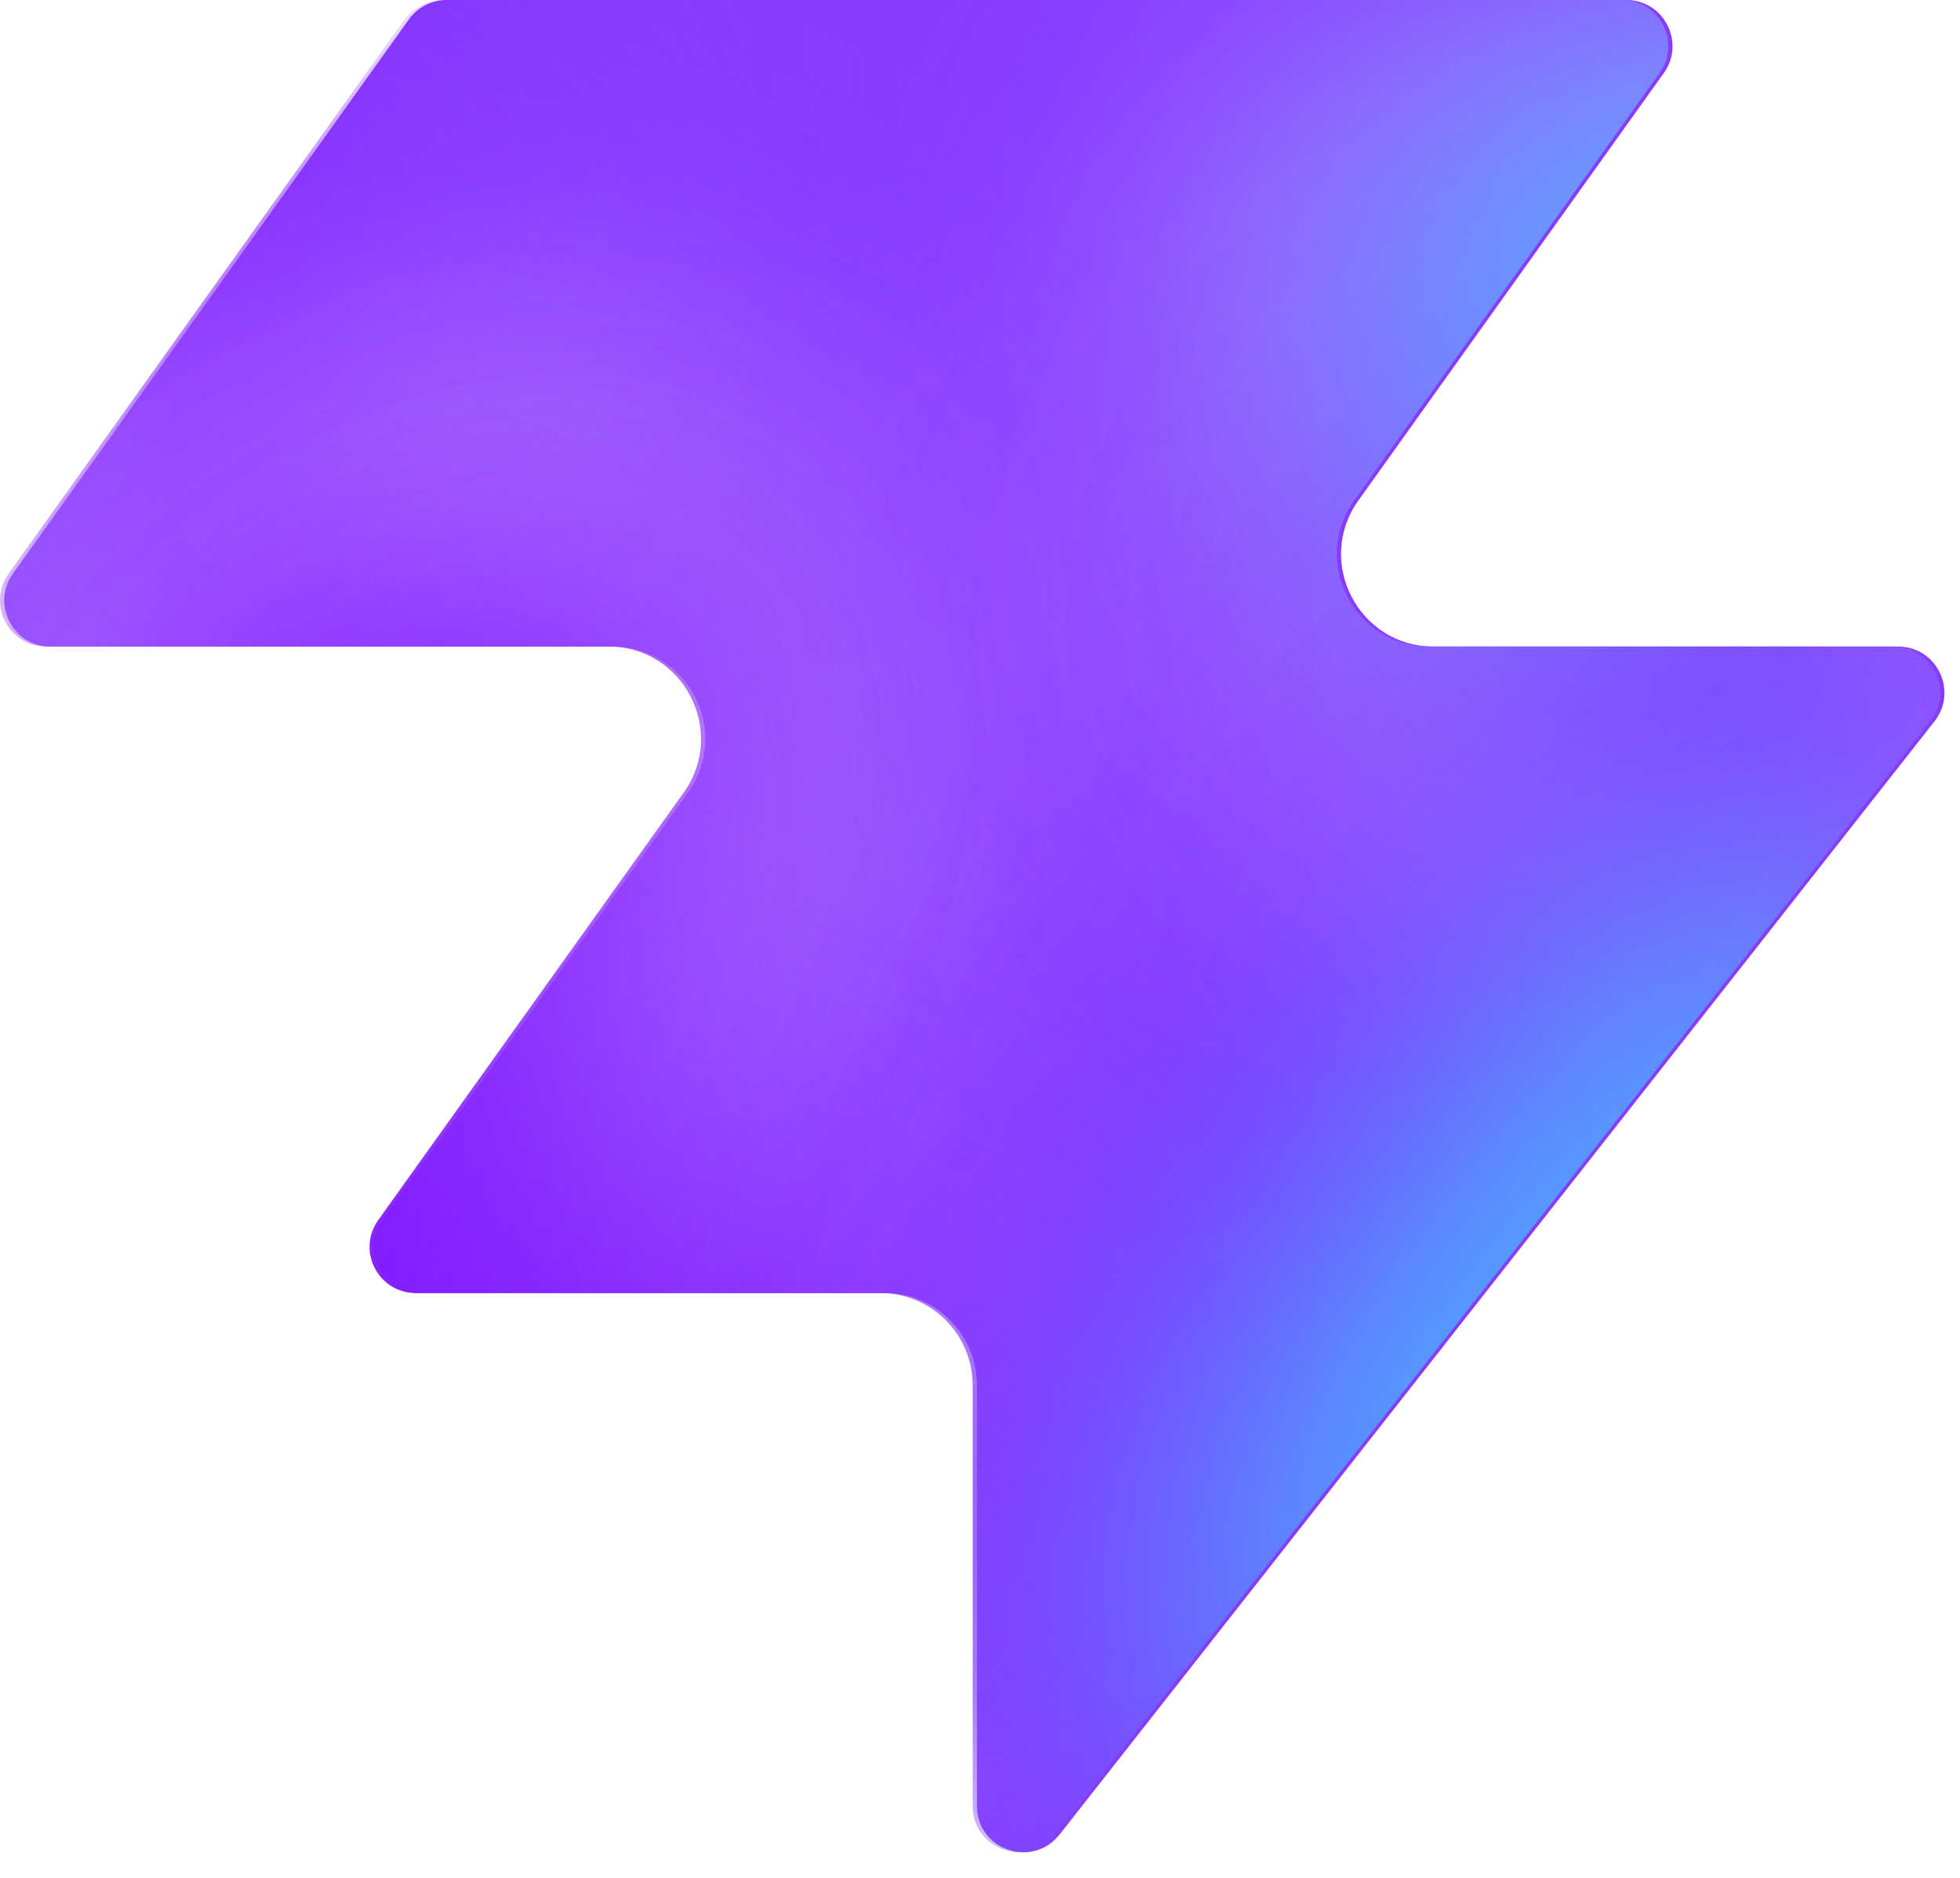
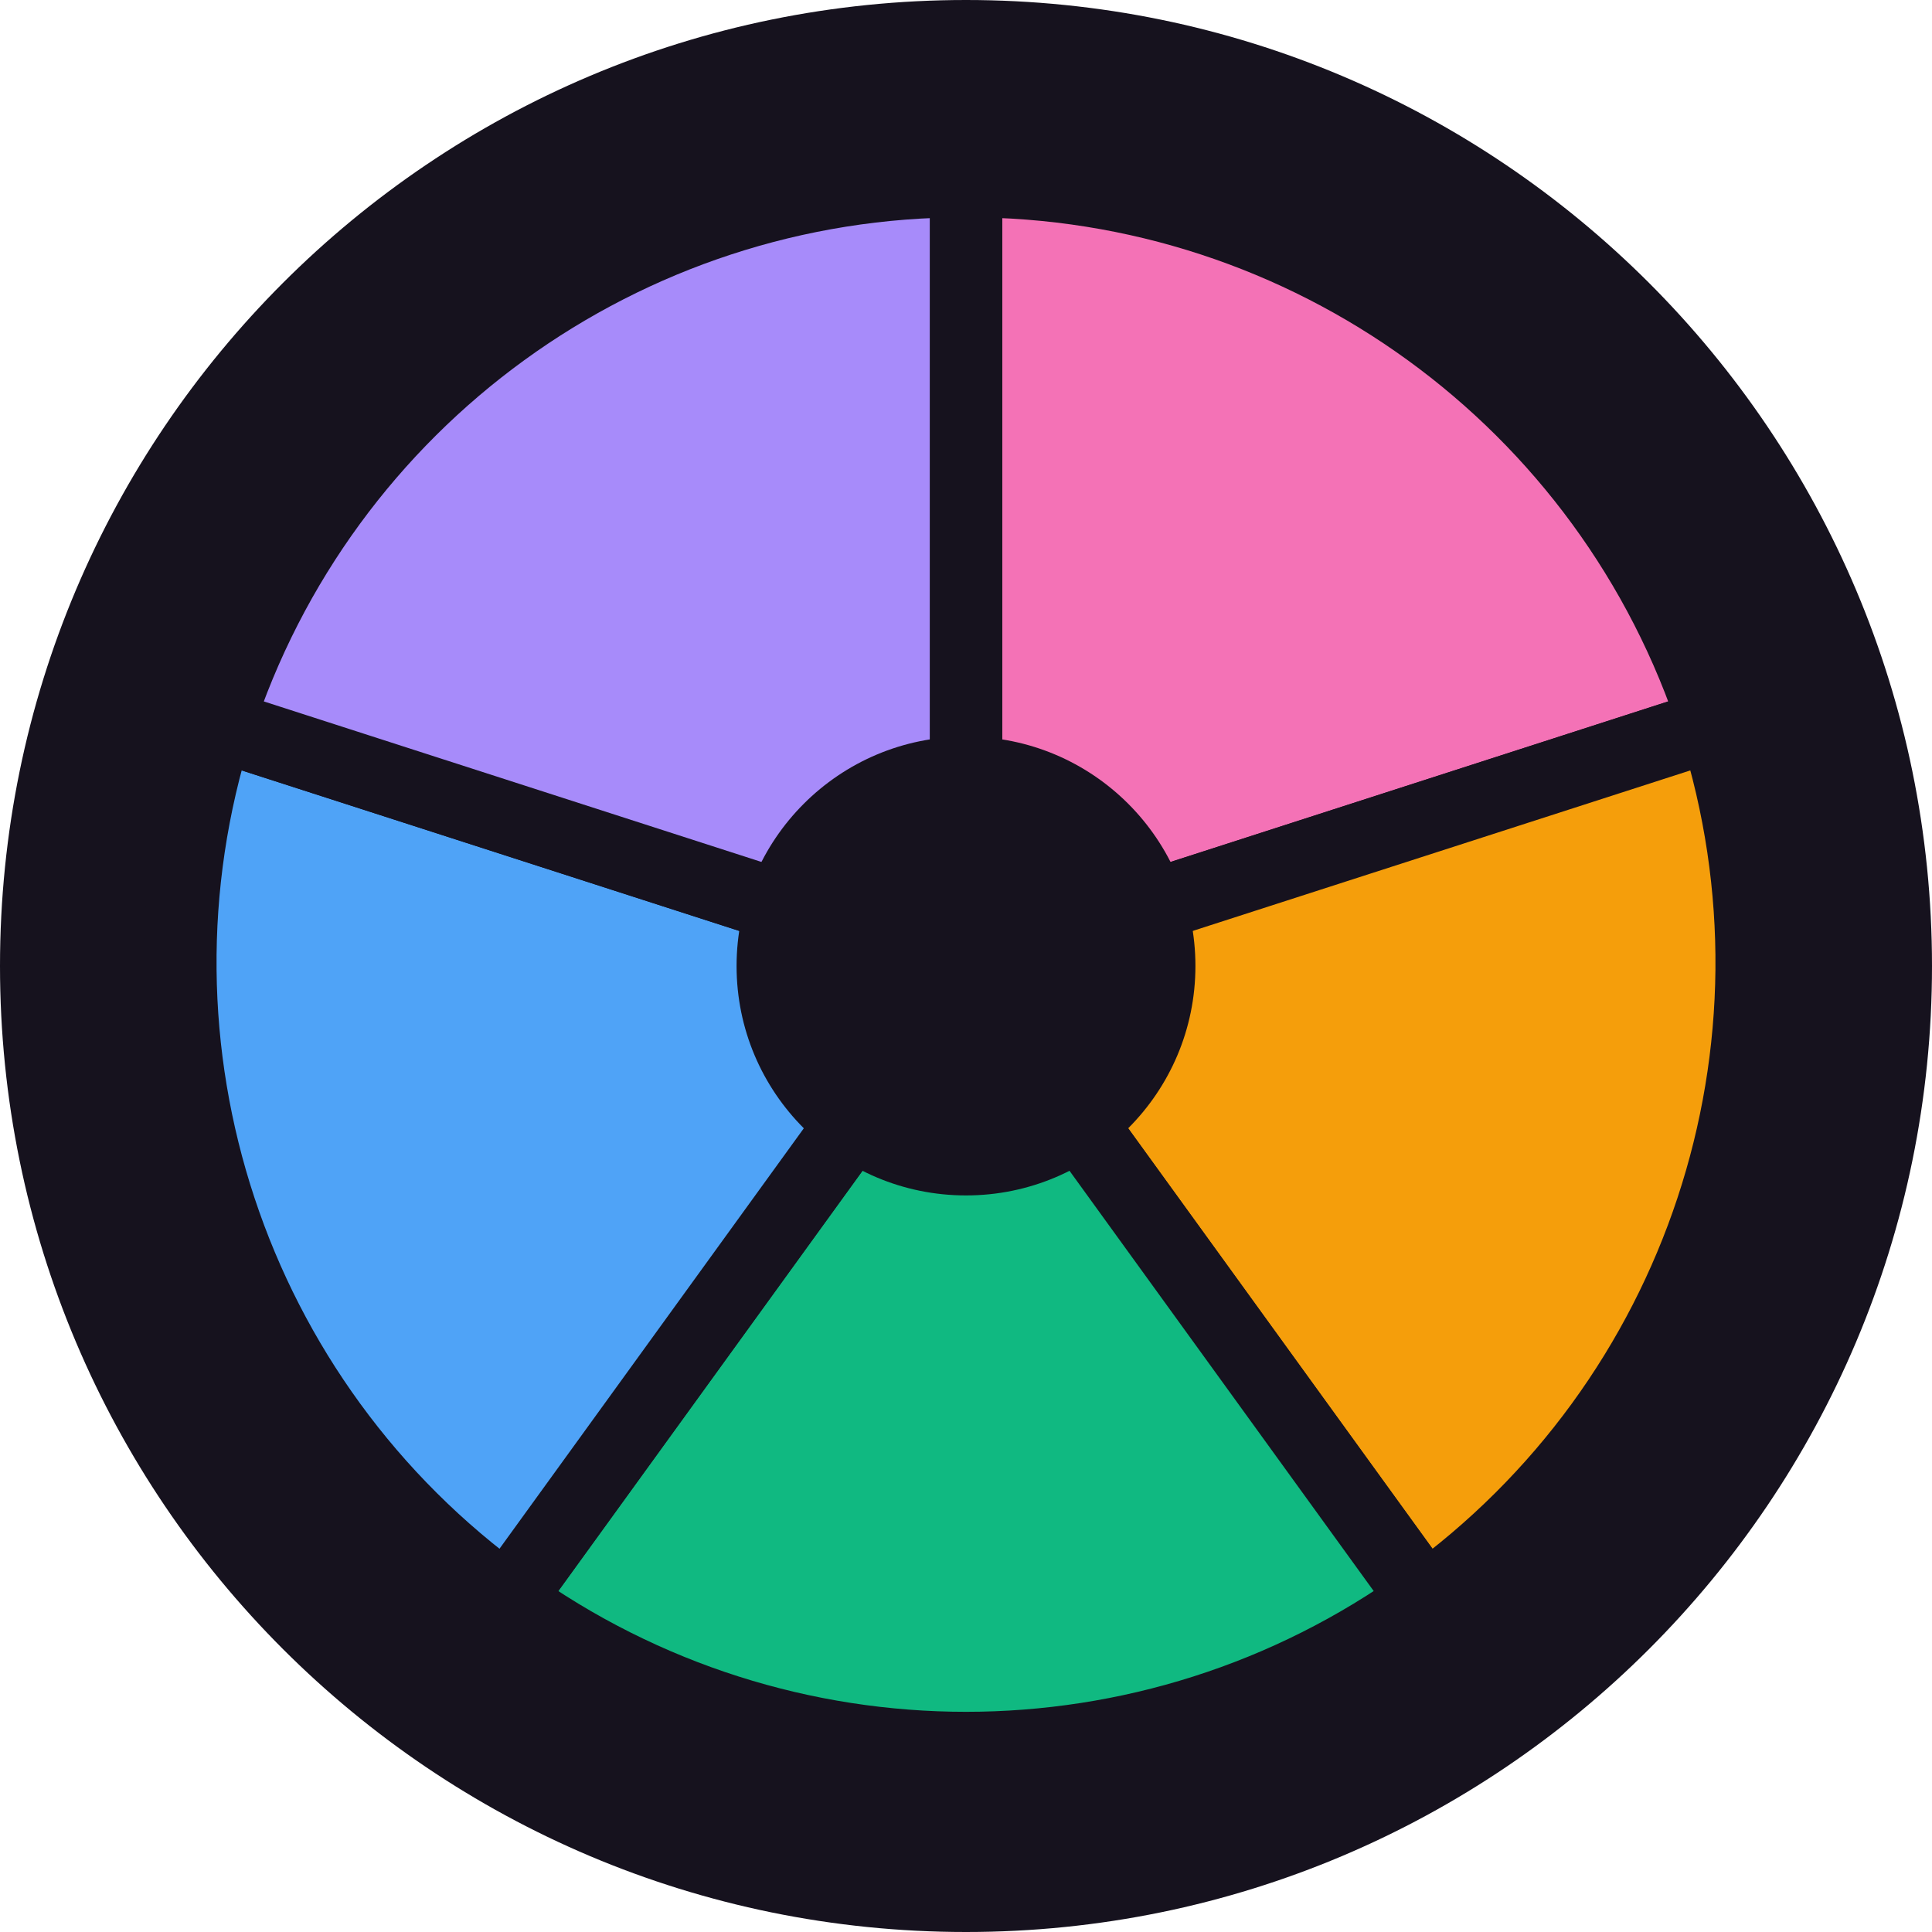
- <svg xmlns="http://www.w3.org/2000/svg" width="48" height="46" fill="none" viewBox="0 0 48 46">
-   <path fill="#863bff" d="M25.946 44.938c-.664.845-2.021.375-2.021-.698V33.937a2.26 2.26 0 0 0-2.262-2.262H10.287c-.92 0-1.456-1.04-.92-1.788l7.48-10.471c1.07-1.497 0-3.578-1.842-3.578H1.237c-.92 0-1.456-1.04-.92-1.788L10.013.474c.214-.297.556-.474.92-.474h28.894c.92 0 1.456 1.04.92 1.788l-7.48 10.471c-1.07 1.498 0 3.579 1.842 3.579h11.377c.943 0 1.473 1.088.89 1.83L25.947 44.94z" style="fill:#863bff;fill:color(display-p3 .525 .23 1);fill-opacity:1" />
-   <mask id="a" width="48" height="46" x="0" y="0" maskUnits="userSpaceOnUse" style="mask-type:alpha">
-     <path fill="#000" d="M25.842 44.938c-.664.844-2.021.375-2.021-.698V33.937a2.26 2.26 0 0 0-2.262-2.262H10.183c-.92 0-1.456-1.04-.92-1.788l7.48-10.471c1.07-1.498 0-3.579-1.842-3.579H1.133c-.92 0-1.456-1.04-.92-1.787L9.91.473c.214-.297.556-.474.92-.474h28.894c.92 0 1.456 1.04.92 1.788l-7.48 10.471c-1.07 1.498 0 3.578 1.842 3.578h11.377c.943 0 1.473 1.088.89 1.832L25.843 44.94z" style="fill:#000;fill-opacity:1" />
-   </mask>
-   <g mask="url(#a)">
-     <g filter="url(#b)">
-       <ellipse cx="5.508" cy="14.704" fill="#ede6ff" rx="5.508" ry="14.704" style="fill:#ede6ff;fill:color(display-p3 .927 .903 1);fill-opacity:1" transform="matrix(.00324 1 1 -.00324 -4.47 31.516)" />
-     </g>
-     <g filter="url(#c)">
-       <ellipse cx="10.399" cy="29.851" fill="#ede6ff" rx="10.399" ry="29.851" style="fill:#ede6ff;fill:color(display-p3 .927 .903 1);fill-opacity:1" transform="matrix(.00324 1 1 -.00324 -39.328 7.883)" />
-     </g>
-     <g filter="url(#d)">
-       <ellipse cx="5.508" cy="30.487" fill="#7e14ff" rx="5.508" ry="30.487" style="fill:#7e14ff;fill:color(display-p3 .492 .077 1);fill-opacity:1" transform="rotate(89.814 -25.913 -14.639)scale(1 -1)" />
-     </g>
-     <g filter="url(#e)">
-       <ellipse cx="5.508" cy="30.599" fill="#7e14ff" rx="5.508" ry="30.599" style="fill:#7e14ff;fill:color(display-p3 .492 .077 1);fill-opacity:1" transform="rotate(89.814 -32.644 -3.334)scale(1 -1)" />
-     </g>
-     <g filter="url(#f)">
-       <ellipse cx="5.508" cy="30.599" fill="#7e14ff" rx="5.508" ry="30.599" style="fill:#7e14ff;fill:color(display-p3 .492 .077 1);fill-opacity:1" transform="matrix(.00324 1 1 -.00324 -34.34 30.47)" />
-     </g>
-     <g filter="url(#g)">
-       <ellipse cx="14.072" cy="22.078" fill="#ede6ff" rx="14.072" ry="22.078" style="fill:#ede6ff;fill:color(display-p3 .927 .903 1);fill-opacity:1" transform="rotate(93.35 24.506 48.493)scale(-1 1)" />
-     </g>
-     <g filter="url(#h)">
-       <ellipse cx="3.47" cy="21.501" fill="#7e14ff" rx="3.47" ry="21.501" style="fill:#7e14ff;fill:color(display-p3 .492 .077 1);fill-opacity:1" transform="rotate(89.009 28.708 47.59)scale(-1 1)" />
-     </g>
-     <g filter="url(#i)">
-       <ellipse cx="3.47" cy="21.501" fill="#7e14ff" rx="3.47" ry="21.501" style="fill:#7e14ff;fill:color(display-p3 .492 .077 1);fill-opacity:1" transform="rotate(89.009 28.708 47.59)scale(-1 1)" />
-     </g>
-     <g filter="url(#j)">
-       <ellipse cx=".387" cy="8.972" fill="#7e14ff" rx="4.407" ry="29.108" style="fill:#7e14ff;fill:color(display-p3 .492 .077 1);fill-opacity:1" transform="rotate(39.51 .387 8.972)" />
-     </g>
-     <g filter="url(#k)">
-       <ellipse cx="47.523" cy="-6.092" fill="#7e14ff" rx="4.407" ry="29.108" style="fill:#7e14ff;fill:color(display-p3 .492 .077 1);fill-opacity:1" transform="rotate(37.892 47.523 -6.092)" />
-     </g>
-     <g filter="url(#l)">
-       <ellipse cx="41.412" cy="6.333" fill="#47bfff" rx="5.971" ry="9.665" style="fill:#47bfff;fill:color(display-p3 .28 .748 1);fill-opacity:1" transform="rotate(37.892 41.412 6.333)" />
-     </g>
-     <g filter="url(#m)">
-       <ellipse cx="-1.879" cy="38.332" fill="#7e14ff" rx="4.407" ry="29.108" style="fill:#7e14ff;fill:color(display-p3 .492 .077 1);fill-opacity:1" transform="rotate(37.892 -1.88 38.332)" />
-     </g>
-     <g filter="url(#n)">
-       <ellipse cx="-1.879" cy="38.332" fill="#7e14ff" rx="4.407" ry="29.108" style="fill:#7e14ff;fill:color(display-p3 .492 .077 1);fill-opacity:1" transform="rotate(37.892 -1.88 38.332)" />
-     </g>
-     <g filter="url(#o)">
-       <ellipse cx="35.651" cy="29.907" fill="#7e14ff" rx="4.407" ry="29.108" style="fill:#7e14ff;fill:color(display-p3 .492 .077 1);fill-opacity:1" transform="rotate(37.892 35.651 29.907)" />
-     </g>
-     <g filter="url(#p)">
-       <ellipse cx="38.418" cy="32.4" fill="#47bfff" rx="5.971" ry="15.297" style="fill:#47bfff;fill:color(display-p3 .28 .748 1);fill-opacity:1" transform="rotate(37.892 38.418 32.4)" />
-     </g>
-   </g>
-   <defs>
-     <filter id="b" width="60.045" height="41.654" x="-19.77" y="16.149" color-interpolation-filters="sRGB" filterUnits="userSpaceOnUse">
-       <feFlood flood-opacity="0" result="BackgroundImageFix" />
-       <feBlend in="SourceGraphic" in2="BackgroundImageFix" result="shape" />
-       <feGaussianBlur result="effect1_foregroundBlur_2002_17158" stdDeviation="7.659" />
-     </filter>
-     <filter id="c" width="90.34" height="51.437" x="-54.613" y="-7.533" color-interpolation-filters="sRGB" filterUnits="userSpaceOnUse">
-       <feFlood flood-opacity="0" result="BackgroundImageFix" />
-       <feBlend in="SourceGraphic" in2="BackgroundImageFix" result="shape" />
-       <feGaussianBlur result="effect1_foregroundBlur_2002_17158" stdDeviation="7.659" />
-     </filter>
-     <filter id="d" width="79.355" height="29.4" x="-49.64" y="2.03" color-interpolation-filters="sRGB" filterUnits="userSpaceOnUse">
-       <feFlood flood-opacity="0" result="BackgroundImageFix" />
-       <feBlend in="SourceGraphic" in2="BackgroundImageFix" result="shape" />
-       <feGaussianBlur result="effect1_foregroundBlur_2002_17158" stdDeviation="4.596" />
-     </filter>
-     <filter id="e" width="79.579" height="29.4" x="-45.045" y="20.029" color-interpolation-filters="sRGB" filterUnits="userSpaceOnUse">
-       <feFlood flood-opacity="0" result="BackgroundImageFix" />
-       <feBlend in="SourceGraphic" in2="BackgroundImageFix" result="shape" />
-       <feGaussianBlur result="effect1_foregroundBlur_2002_17158" stdDeviation="4.596" />
-     </filter>
-     <filter id="f" width="79.579" height="29.4" x="-43.513" y="21.178" color-interpolation-filters="sRGB" filterUnits="userSpaceOnUse">
-       <feFlood flood-opacity="0" result="BackgroundImageFix" />
-       <feBlend in="SourceGraphic" in2="BackgroundImageFix" result="shape" />
-       <feGaussianBlur result="effect1_foregroundBlur_2002_17158" stdDeviation="4.596" />
-     </filter>
-     <filter id="g" width="74.749" height="58.852" x="15.756" y="-17.901" color-interpolation-filters="sRGB" filterUnits="userSpaceOnUse">
-       <feFlood flood-opacity="0" result="BackgroundImageFix" />
-       <feBlend in="SourceGraphic" in2="BackgroundImageFix" result="shape" />
-       <feGaussianBlur result="effect1_foregroundBlur_2002_17158" stdDeviation="7.659" />
-     </filter>
-     <filter id="h" width="61.377" height="25.362" x="23.548" y="2.284" color-interpolation-filters="sRGB" filterUnits="userSpaceOnUse">
-       <feFlood flood-opacity="0" result="BackgroundImageFix" />
-       <feBlend in="SourceGraphic" in2="BackgroundImageFix" result="shape" />
-       <feGaussianBlur result="effect1_foregroundBlur_2002_17158" stdDeviation="4.596" />
-     </filter>
-     <filter id="i" width="61.377" height="25.362" x="23.548" y="2.284" color-interpolation-filters="sRGB" filterUnits="userSpaceOnUse">
-       <feFlood flood-opacity="0" result="BackgroundImageFix" />
-       <feBlend in="SourceGraphic" in2="BackgroundImageFix" result="shape" />
-       <feGaussianBlur result="effect1_foregroundBlur_2002_17158" stdDeviation="4.596" />
-     </filter>
-     <filter id="j" width="56.045" height="63.649" x="-27.636" y="-22.853" color-interpolation-filters="sRGB" filterUnits="userSpaceOnUse">
-       <feFlood flood-opacity="0" result="BackgroundImageFix" />
-       <feBlend in="SourceGraphic" in2="BackgroundImageFix" result="shape" />
-       <feGaussianBlur result="effect1_foregroundBlur_2002_17158" stdDeviation="4.596" />
-     </filter>
-     <filter id="k" width="54.814" height="64.646" x="20.116" y="-38.415" color-interpolation-filters="sRGB" filterUnits="userSpaceOnUse">
-       <feFlood flood-opacity="0" result="BackgroundImageFix" />
-       <feBlend in="SourceGraphic" in2="BackgroundImageFix" result="shape" />
-       <feGaussianBlur result="effect1_foregroundBlur_2002_17158" stdDeviation="4.596" />
-     </filter>
-     <filter id="l" width="33.541" height="35.313" x="24.641" y="-11.323" color-interpolation-filters="sRGB" filterUnits="userSpaceOnUse">
-       <feFlood flood-opacity="0" result="BackgroundImageFix" />
-       <feBlend in="SourceGraphic" in2="BackgroundImageFix" result="shape" />
-       <feGaussianBlur result="effect1_foregroundBlur_2002_17158" stdDeviation="4.596" />
-     </filter>
-     <filter id="m" width="54.814" height="64.646" x="-29.286" y="6.009" color-interpolation-filters="sRGB" filterUnits="userSpaceOnUse">
-       <feFlood flood-opacity="0" result="BackgroundImageFix" />
-       <feBlend in="SourceGraphic" in2="BackgroundImageFix" result="shape" />
-       <feGaussianBlur result="effect1_foregroundBlur_2002_17158" stdDeviation="4.596" />
-     </filter>
-     <filter id="n" width="54.814" height="64.646" x="-29.286" y="6.009" color-interpolation-filters="sRGB" filterUnits="userSpaceOnUse">
-       <feFlood flood-opacity="0" result="BackgroundImageFix" />
-       <feBlend in="SourceGraphic" in2="BackgroundImageFix" result="shape" />
-       <feGaussianBlur result="effect1_foregroundBlur_2002_17158" stdDeviation="4.596" />
-     </filter>
-     <filter id="o" width="54.814" height="64.646" x="8.244" y="-2.416" color-interpolation-filters="sRGB" filterUnits="userSpaceOnUse">
-       <feFlood flood-opacity="0" result="BackgroundImageFix" />
-       <feBlend in="SourceGraphic" in2="BackgroundImageFix" result="shape" />
-       <feGaussianBlur result="effect1_foregroundBlur_2002_17158" stdDeviation="4.596" />
-     </filter>
-     <filter id="p" width="39.409" height="43.623" x="18.713" y="10.588" color-interpolation-filters="sRGB" filterUnits="userSpaceOnUse">
-       <feFlood flood-opacity="0" result="BackgroundImageFix" />
-       <feBlend in="SourceGraphic" in2="BackgroundImageFix" result="shape" />
-       <feGaussianBlur result="effect1_foregroundBlur_2002_17158" stdDeviation="4.596" />
-     </filter>
-   </defs>
+ <svg xmlns="http://www.w3.org/2000/svg" viewBox="0 0 32 32">
+   <circle cx="16" cy="16" r="16" fill="#16121e" />
+   <path d="M16 16 L16 3 A13 13 0 0 1 28.4 12 Z" fill="#f472b6" stroke="#16121e" stroke-width="1.2" stroke-linejoin="round" />
+   <path d="M16 16 L28.4 12 A13 13 0 0 1 23.6 26.5 Z" fill="#f59e0b" stroke="#16121e" stroke-width="1.2" stroke-linejoin="round" />
+   <path d="M16 16 L23.6 26.5 A13 13 0 0 1 8.4 26.5 Z" fill="#10b981" stroke="#16121e" stroke-width="1.2" stroke-linejoin="round" />
+   <path d="M16 16 L8.4 26.5 A13 13 0 0 1 3.6 12 Z" fill="#4fa3f7" stroke="#16121e" stroke-width="1.2" stroke-linejoin="round" />
+   <path d="M16 16 L3.6 12 A13 13 0 0 1 16 3 Z" fill="#a78bfa" stroke="#16121e" stroke-width="1.2" stroke-linejoin="round" />
+   <circle cx="16" cy="16" r="3.8" fill="#16121e" />
</svg>
